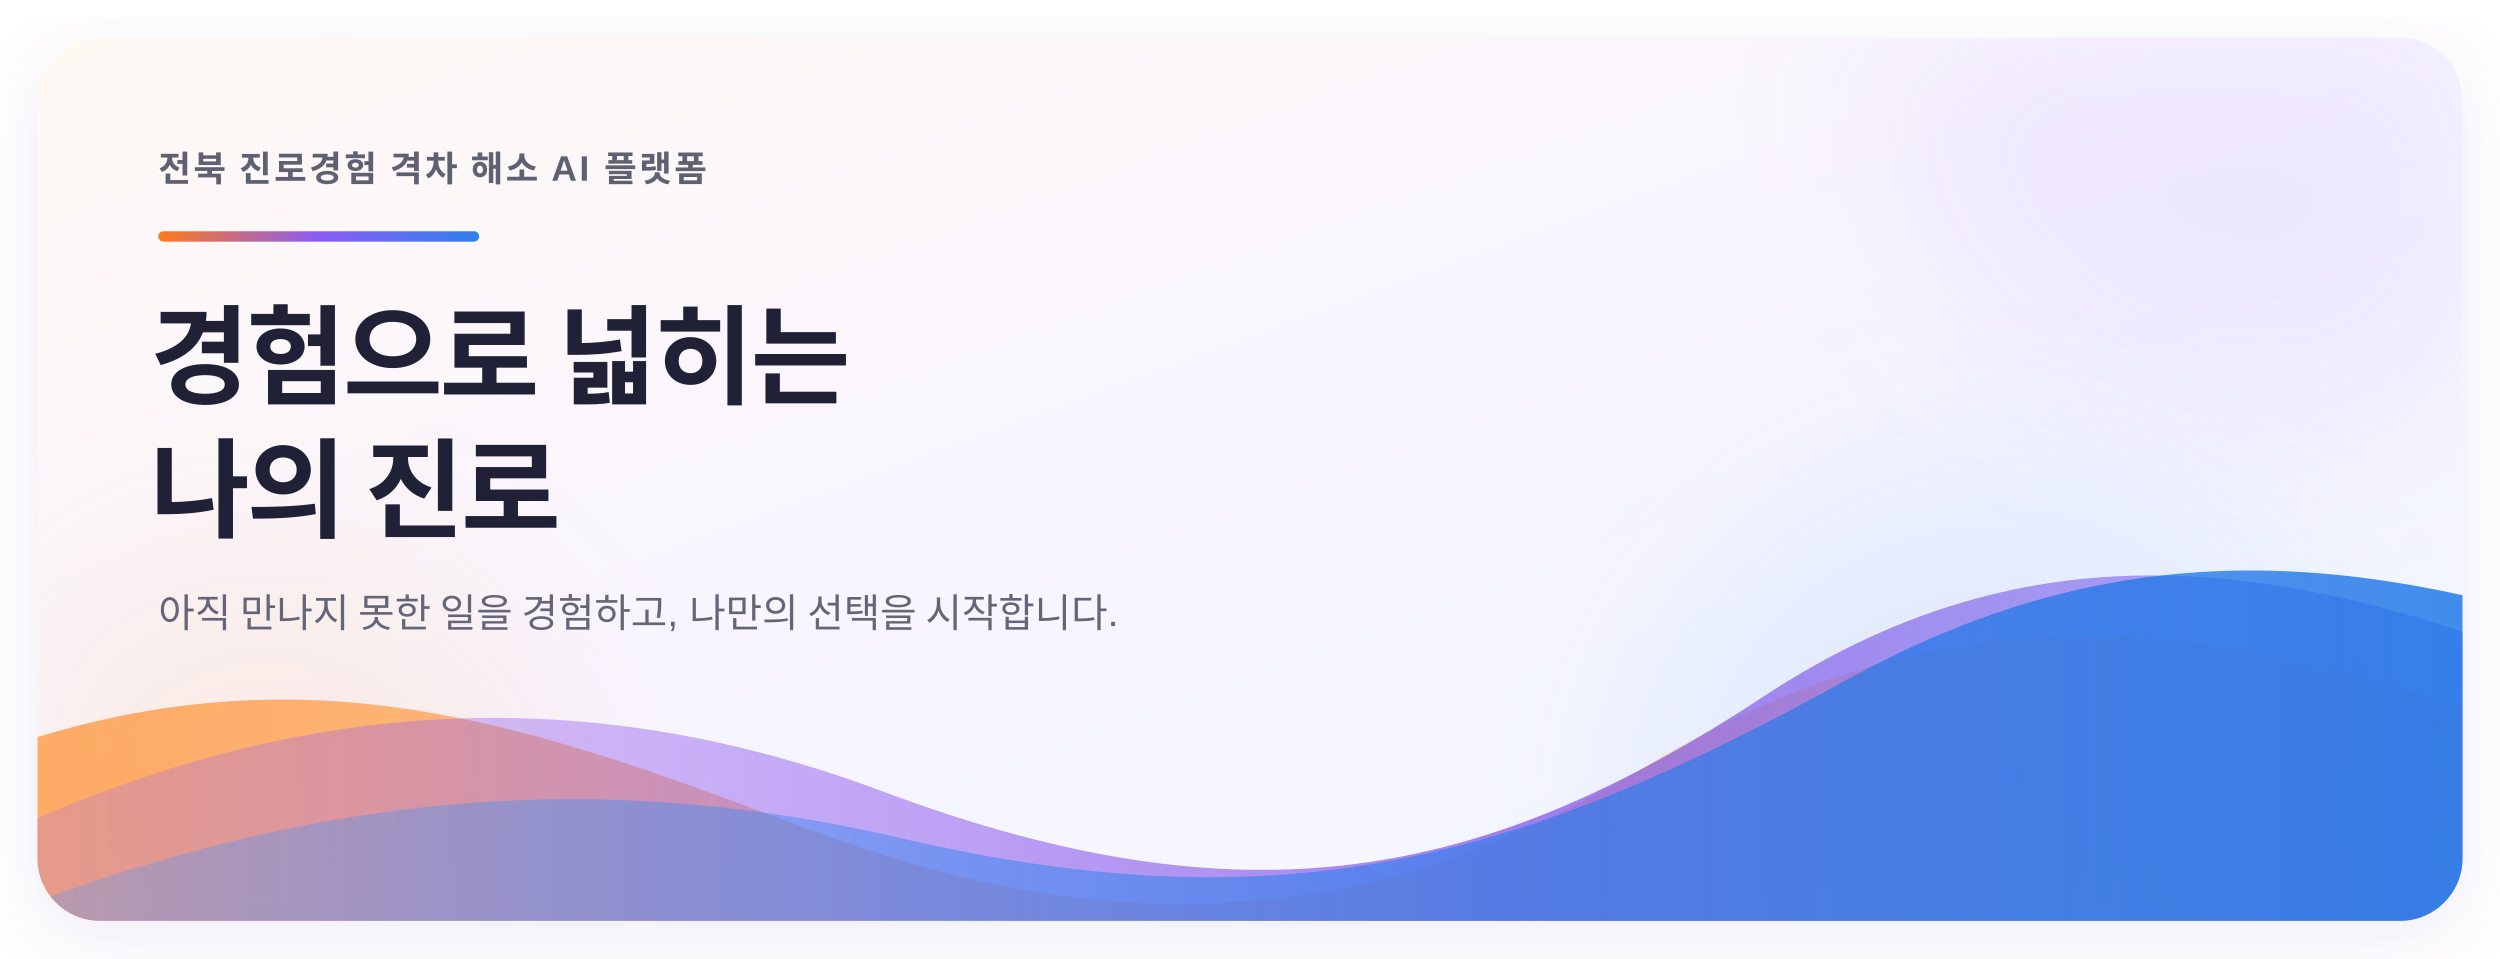
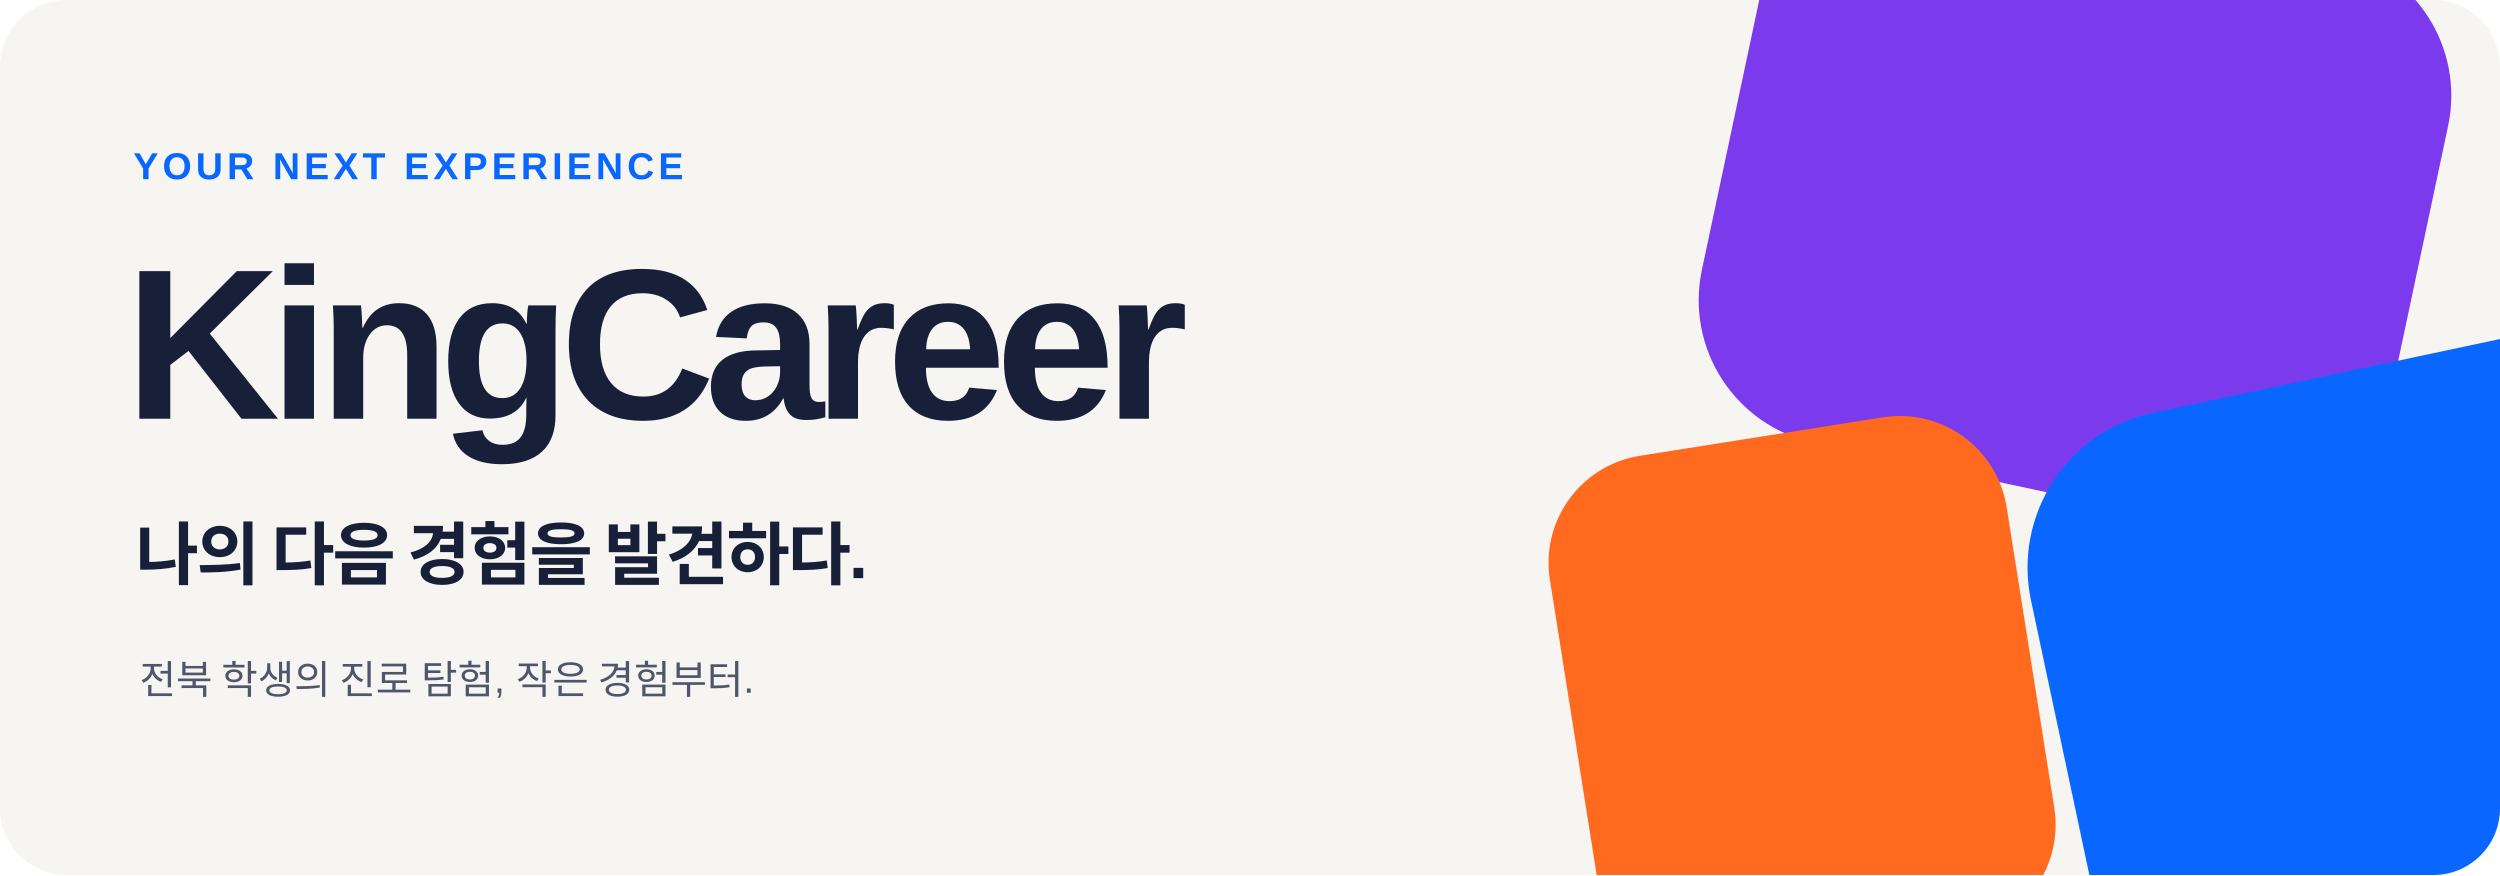
- <svg xmlns="http://www.w3.org/2000/svg" width="1200" height="460" viewBox="0 0 1200 460" role="img" aria-labelledby="title desc">
+ <svg xmlns="http://www.w3.org/2000/svg" width="1200" height="420" viewBox="0 0 1200 420" role="img" aria-labelledby="title description">
  <defs>
-     <linearGradient id="background" x1="0" y1="0" x2="1" y2="1">
-       <stop offset="0" stop-color="#FFF9F4" />
-       <stop offset="0.48" stop-color="#F8F5FF" />
-       <stop offset="1" stop-color="#F1F7FF" />
-     </linearGradient>
-     <linearGradient id="line" x1="0" y1="0" x2="1" y2="0">
-       <stop offset="0" stop-color="#FF7A1A" />
-       <stop offset="0.5" stop-color="#8B5CF6" />
-       <stop offset="1" stop-color="#2F80ED" />
-     </linearGradient>
-     <linearGradient id="orangeWave" x1="0" y1="0" x2="1" y2="0">
-       <stop offset="0" stop-color="#FF8A24" stop-opacity="0.92" />
-       <stop offset="1" stop-color="#FFB264" stop-opacity="0.36" />
-     </linearGradient>
-     <linearGradient id="purpleWave" x1="0" y1="0" x2="1" y2="0">
-       <stop offset="0" stop-color="#A56AF4" stop-opacity="0.25" />
-       <stop offset="0.6" stop-color="#8154E8" stop-opacity="0.9" />
-       <stop offset="1" stop-color="#6F63E7" stop-opacity="0.55" />
-     </linearGradient>
-     <linearGradient id="blueWave" x1="0" y1="0" x2="1" y2="0">
-       <stop offset="0" stop-color="#559BFA" stop-opacity="0.28" />
-       <stop offset="0.58" stop-color="#347FE9" stop-opacity="0.78" />
-       <stop offset="1" stop-color="#1472E6" stop-opacity="0.96" />
-     </linearGradient>
-     <filter id="blur" x="-40%" y="-40%" width="180%" height="180%">
-       <feGaussianBlur stdDeviation="44" />
-     </filter>
-     <filter id="shadow" x="-20%" y="-20%" width="140%" height="140%">
-       <feDropShadow dx="0" dy="8" stdDeviation="16" flood-color="#6C63B5" flood-opacity="0.12" />
-     </filter>
-     <clipPath id="cardClip">
-       <rect x="18" y="18" width="1164" height="424" rx="30" />
+     <clipPath id="frame">
+       <rect width="1200" height="420" rx="32" />
    </clipPath>
  </defs>
-   <rect x="18" y="18" width="1164" height="424" rx="30" fill="url(#background)" filter="url(#shadow)" />
-   <g clip-path="url(#cardClip)">
-     <circle cx="1088" cy="24" r="178" fill="#8B5CF6" opacity="0.09" filter="url(#blur)" />
-     <circle cx="956" cy="396" r="172" fill="#2F80ED" opacity="0.10" filter="url(#blur)" />
-     <circle cx="128" cy="416" r="150" fill="#FF8A24" opacity="0.10" filter="url(#blur)" />
-     <path d="M-50 380 C125 299 244 344 388 398 C542 456 665 442 788 369 C924 288 1047 281 1250 366 L1250 500 L-50 500 Z" fill="url(#orangeWave)" opacity="0.78" />
-     <path d="M-60 432 C116 331 272 323 424 380 C598 445 712 423 847 334 C981 246 1110 269 1260 333 L1260 500 L-60 500 Z" fill="url(#purpleWave)" opacity="0.82" />
-     <path d="M-80 474 C97 390 254 361 431 402 C619 446 733 411 887 326 C1027 249 1146 268 1280 314 L1280 500 L-80 500 Z" fill="url(#blueWave)" opacity="0.88" />
-   </g>
-   <g font-family="Pretendard, 'Noto Sans KR', 'Malgun Gothic', Arial, sans-serif">
-     <text x="76" y="87" fill="#5F6072" font-size="17" font-weight="600" letter-spacing="1.2">전북 진로경험 격차 해소 AI 플랫폼</text>
-     <rect x="76" y="111" width="154" height="5" rx="2.5" fill="url(#line)" />
-     <text x="72" y="190" fill="#202136" font-size="52" font-weight="800" letter-spacing="-1.5">경험으로 넓히는</text>
-     <text x="72" y="254" fill="#202136" font-size="52" font-weight="800" letter-spacing="-1.5">나의 진로</text>
-     <text x="76" y="301" fill="#646579" font-size="19">아직 만나지 못한 일을 경험하고, 나만의 선택을 시작합니다.</text>
+   <g clip-path="url(#frame)">
+     <rect width="1200" height="420" fill="#F6F5F1" />
+     <rect x="828" y="-46" width="336" height="282" rx="70" fill="#7C3AED" transform="rotate(12 996 95)" />
+     <rect x="990" y="176" width="330" height="332" rx="76" fill="#0967FF" transform="rotate(-12 1155 342)" />
+     <rect x="754" y="208" width="222" height="250" rx="52" fill="#FF6A1F" transform="rotate(-9 865 333)" />
+     <g font-family="Pretendard, 'Noto Sans KR', 'Malgun Gothic', Arial, sans-serif">
+       <text x="64" y="86" font-size="18" font-weight="700" letter-spacing="2" fill="#0967FF">YOUR NEXT EXPERIENCE</text>
+       <text x="60" y="201" font-size="103" font-weight="800" letter-spacing="-5" fill="#182039">KingCareer</text>
+       <text x="65" y="278" font-size="33" font-weight="700" letter-spacing="-1" fill="#182039">나의 다음 경험을 발견하다.</text>
+       <text x="67" y="333" font-size="19" fill="#4F566C">전북 학생의 진로 탐험, 작은 경험부터.</text>
+     </g>
  </g>
</svg>
